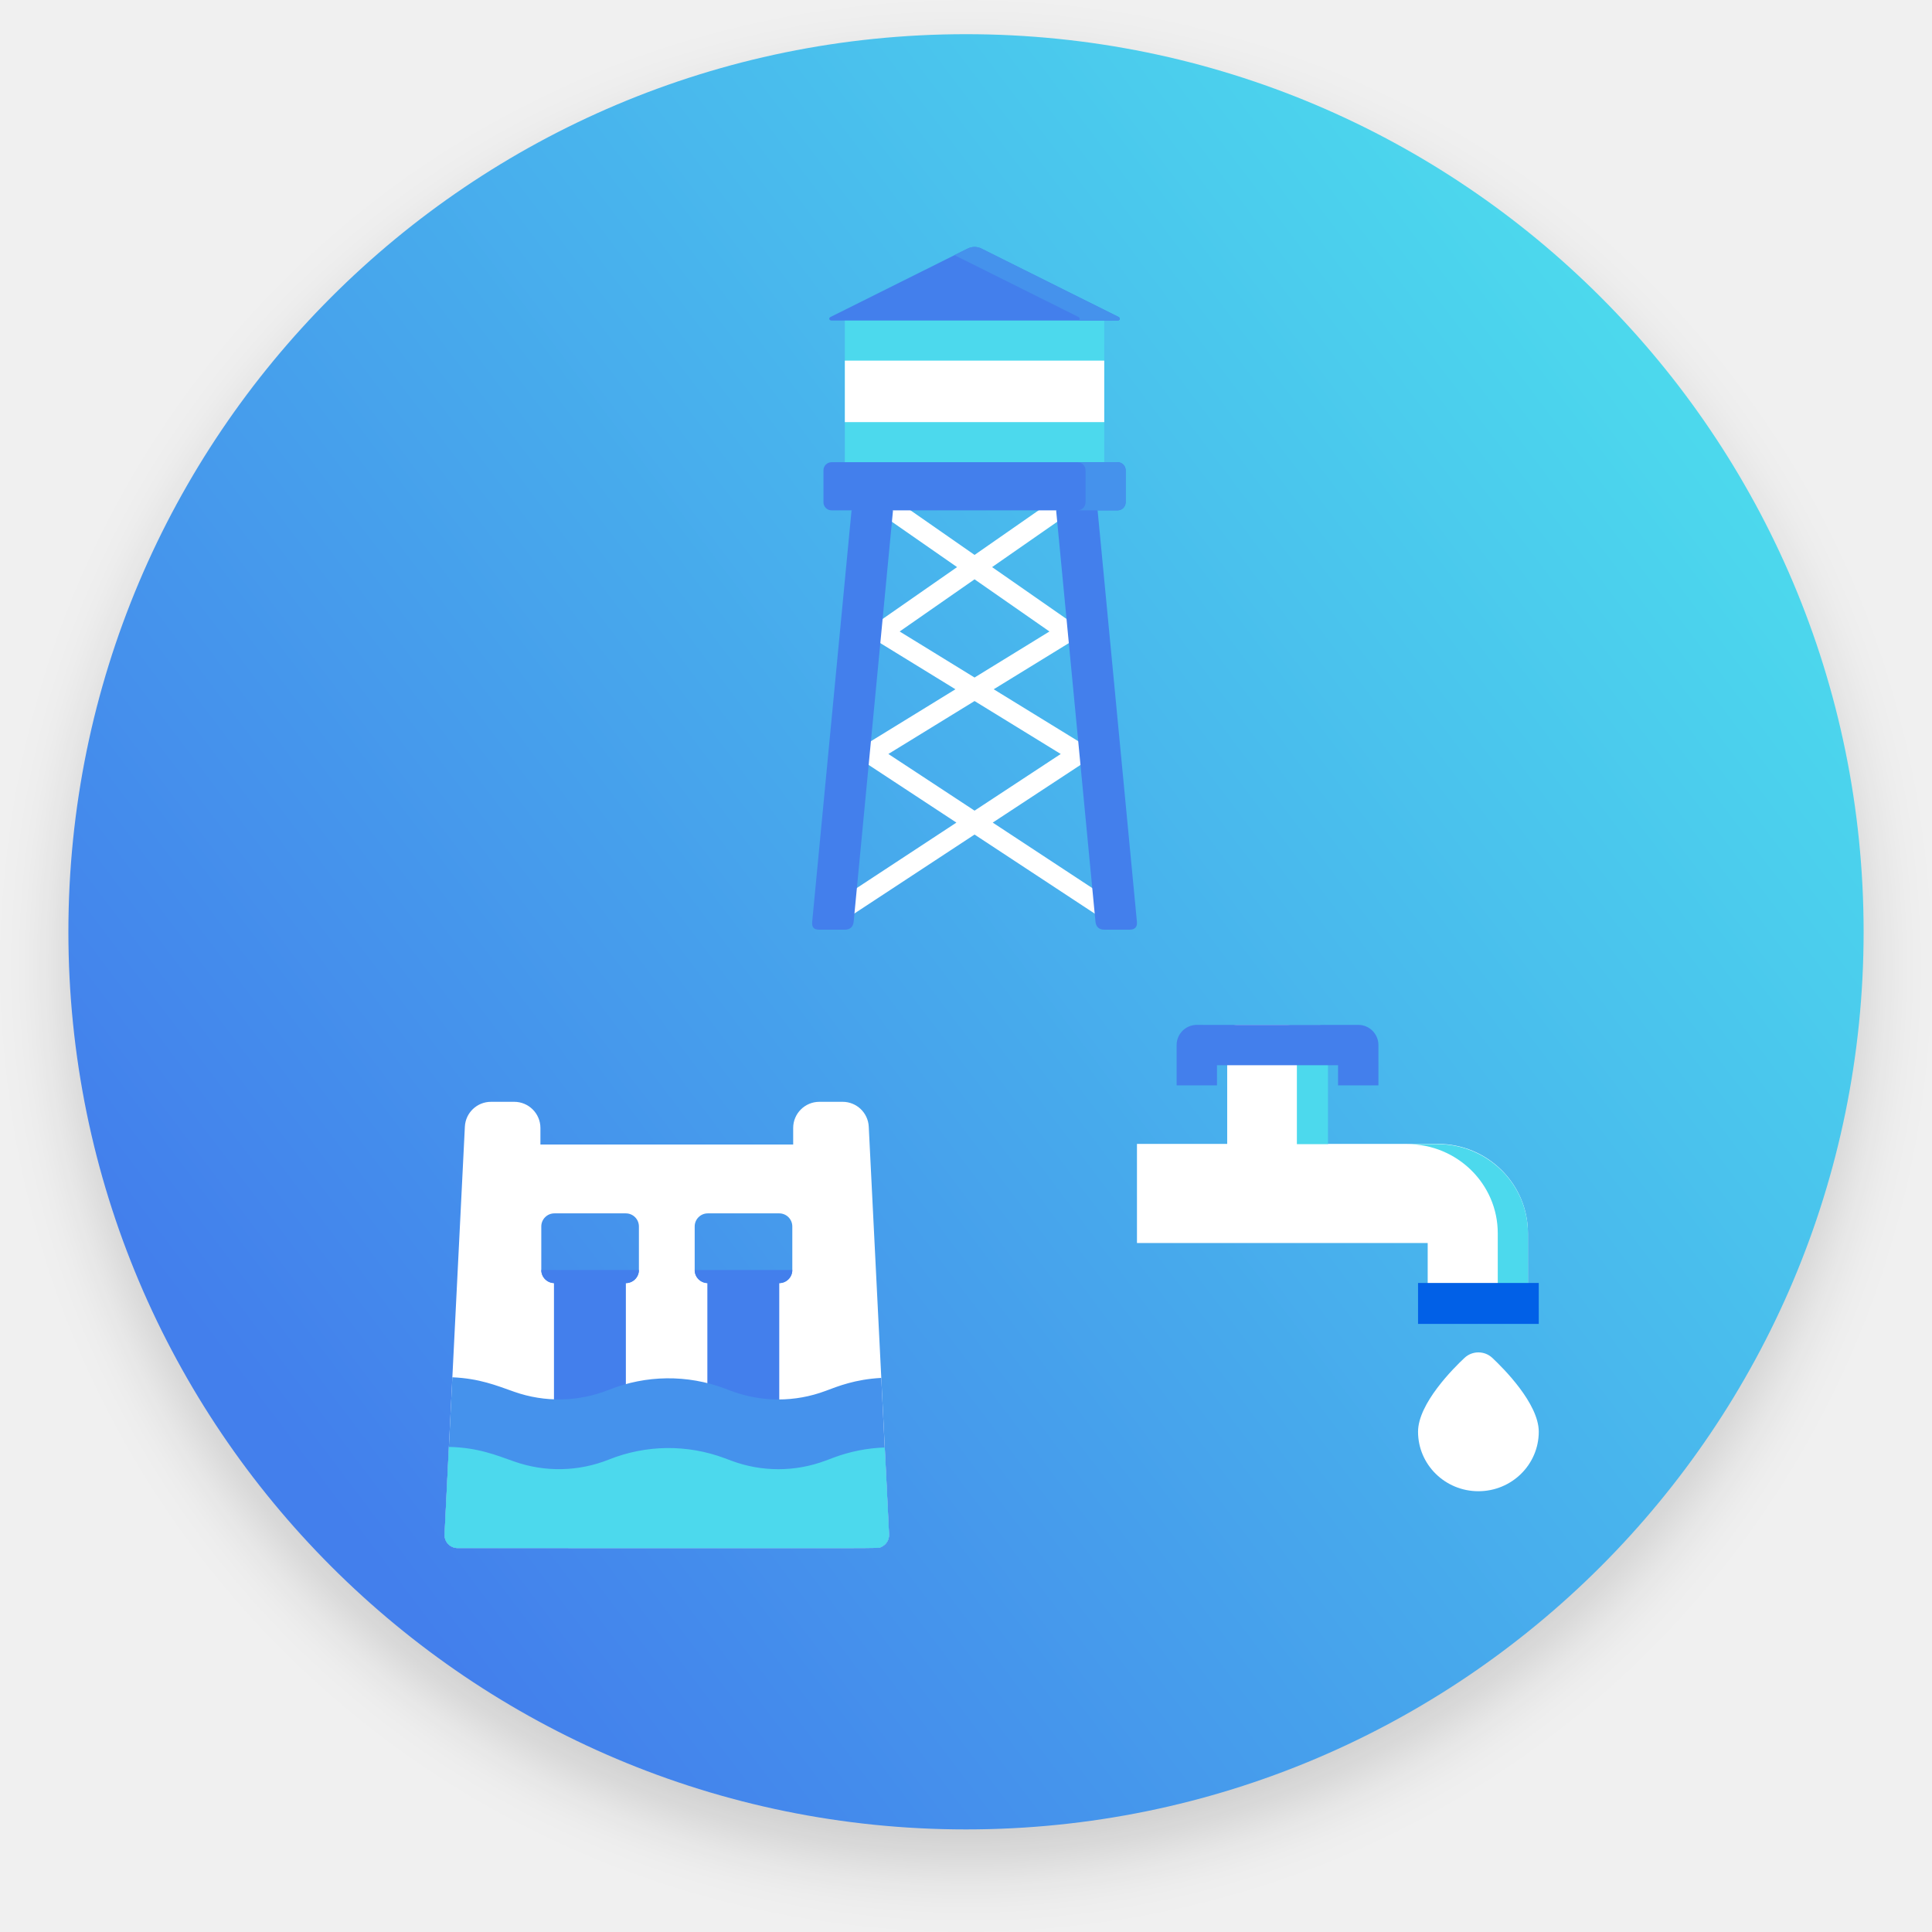
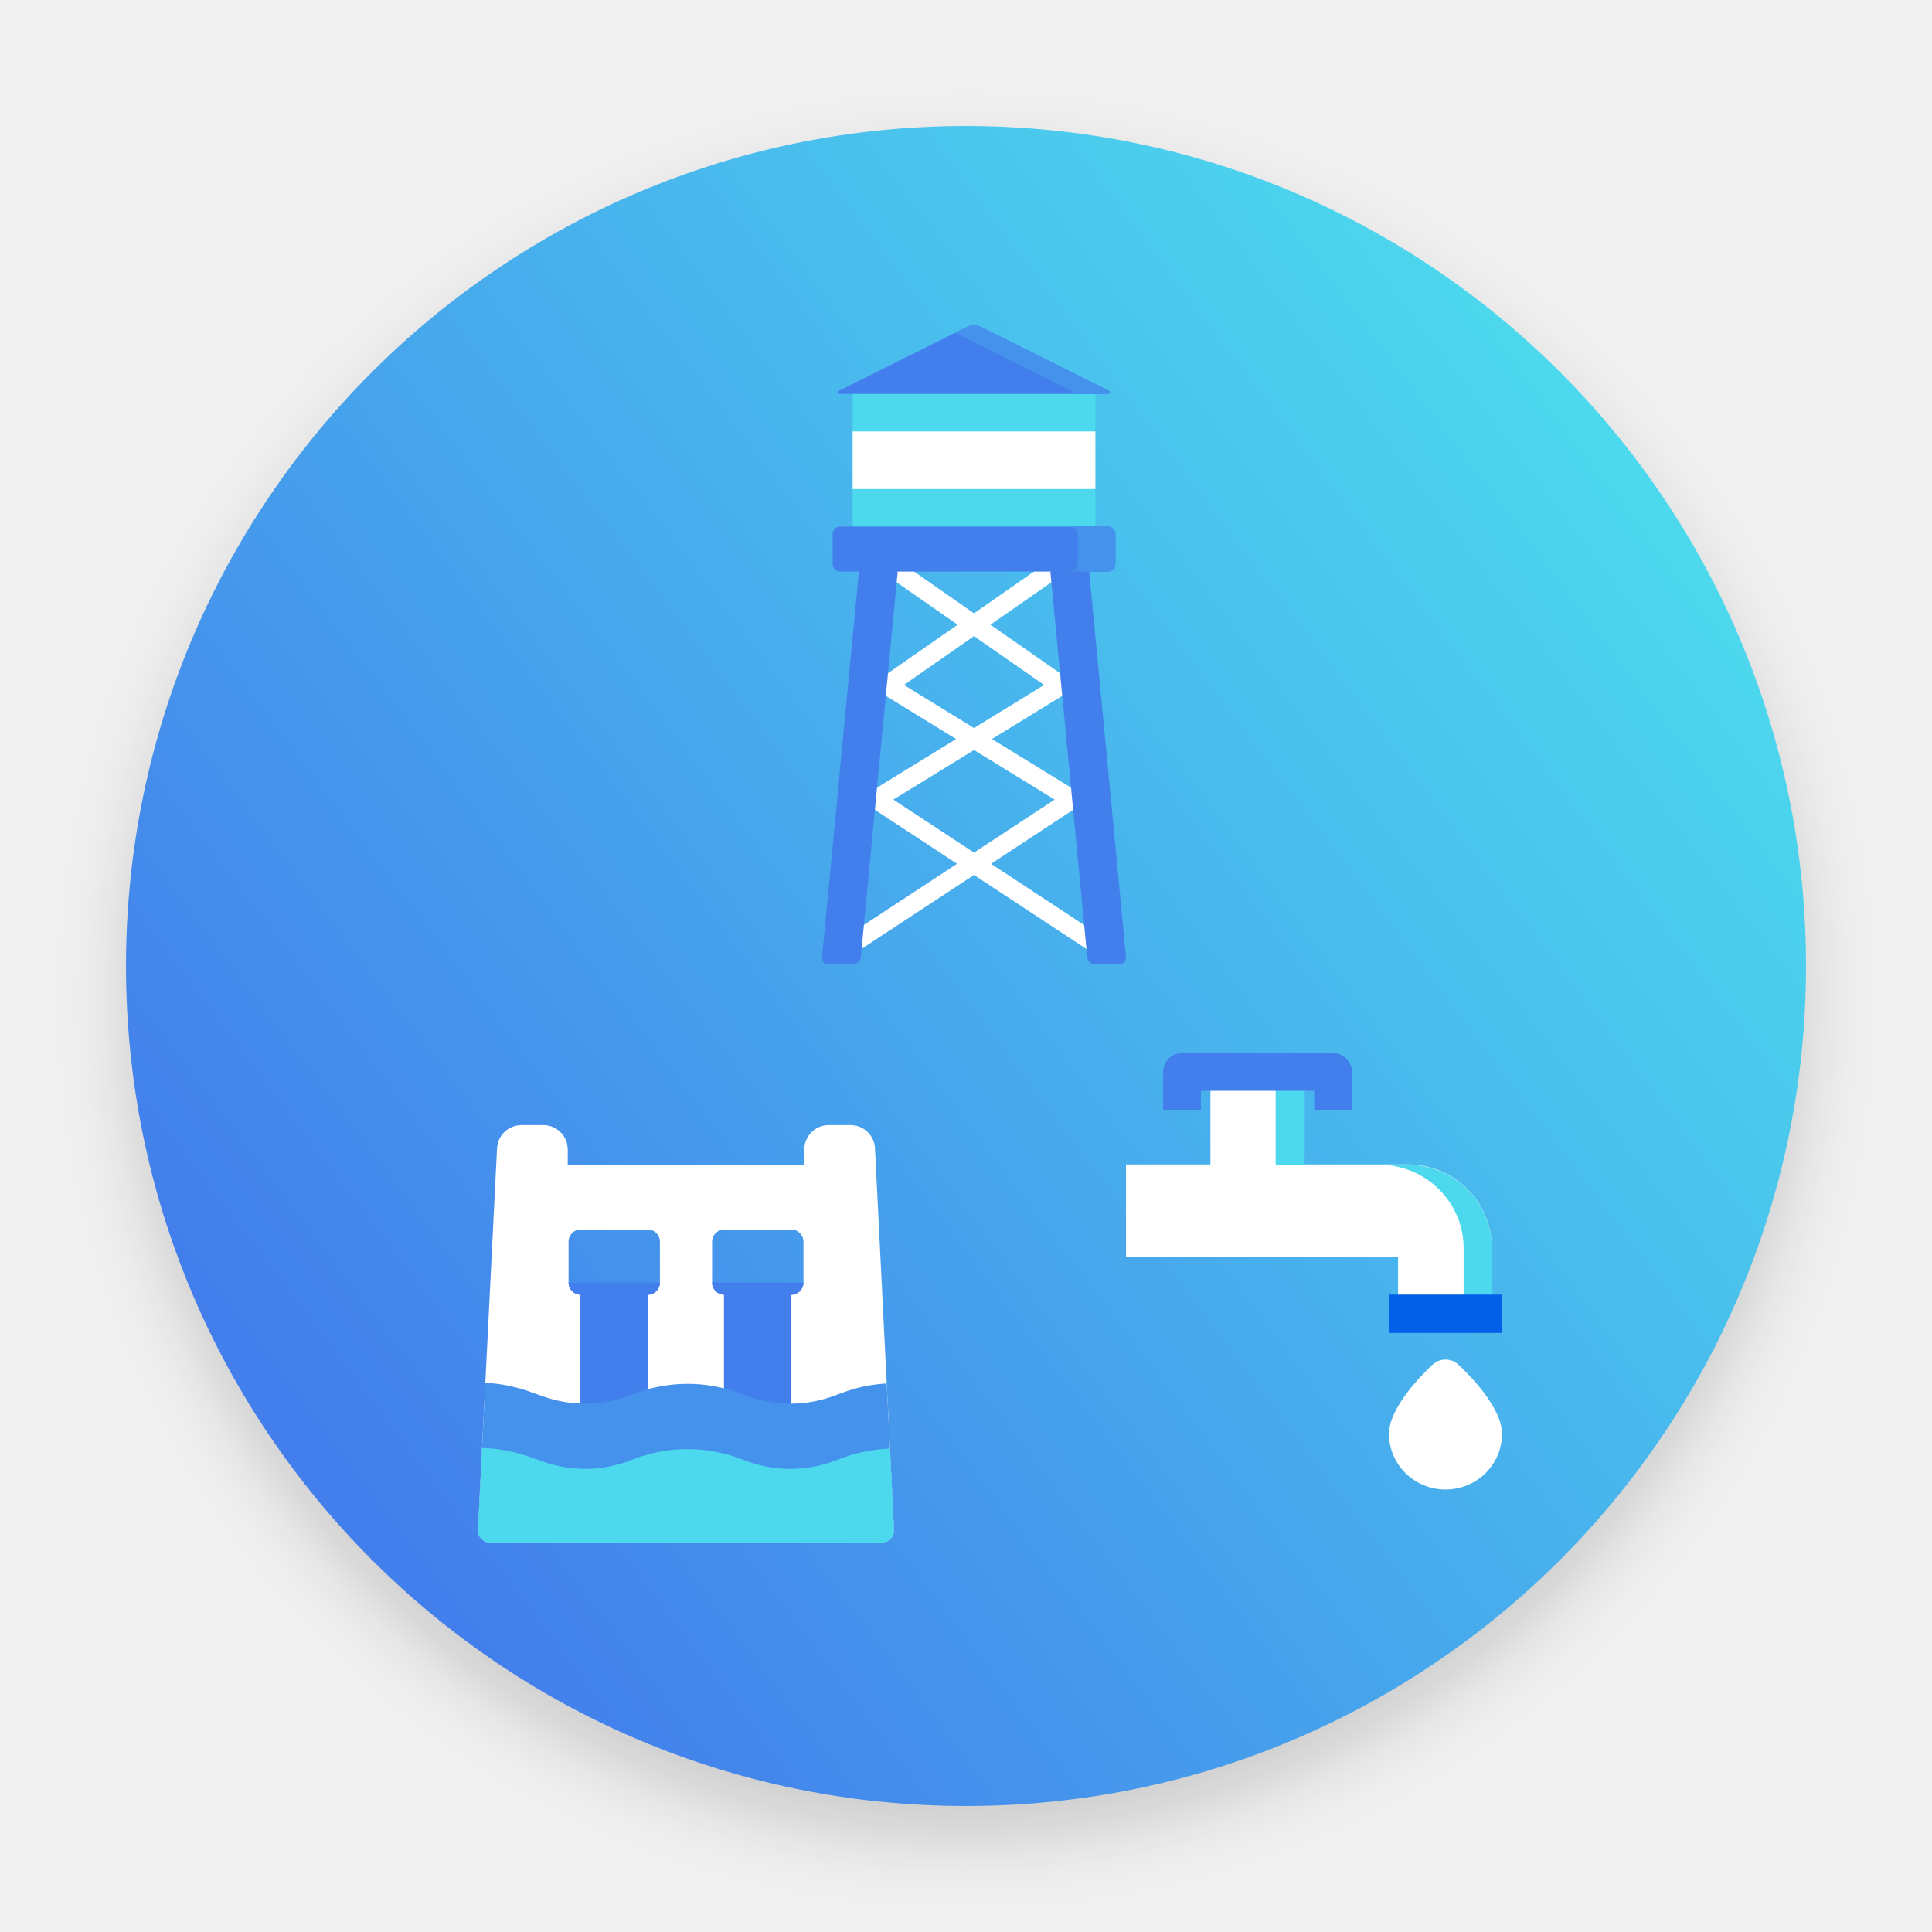
- <svg xmlns="http://www.w3.org/2000/svg" width="226" height="226" viewBox="0 0 226 226" fill="none">
+ <svg xmlns="http://www.w3.org/2000/svg" width="230" height="230" viewBox="0 0 230 230" fill="none">
  <g filter="url(#filter0_d)">
-     <circle cx="113" cy="109" r="105" fill="url(#paint0_linear)" />
+     <circle cx="115" cy="115" r="100" fill="url(#paint0_linear)" />
  </g>
-   <path d="M171.321 158.835C172.229 157.987 173.651 157.987 174.559 158.835C175.835 160.028 180 164.176 180 167.479C180 171.324 176.839 174.439 172.939 174.439C169.04 174.439 165.879 171.324 165.879 167.479C165.879 164.176 170.044 160.028 171.321 158.835Z" fill="white" />
-   <path d="M170.514 169.859C169.234 169.859 168.196 168.787 168.196 167.464C168.196 166.142 169.234 165.07 170.514 165.07C171.794 165.07 172.832 166.142 172.832 167.464C172.832 168.787 171.794 169.859 170.514 169.859Z" fill="white" />
-   <path d="M132.999 133.808H143.554V121.048C143.554 120.407 144.079 119.887 144.727 119.887H154.108C154.755 119.887 155.281 120.407 155.281 121.048V133.808H168.18C174.009 133.808 178.735 138.482 178.735 144.248V151.208C178.735 151.849 178.209 152.369 177.562 152.369H168.18C167.533 152.369 167.007 151.849 167.007 151.208V145.408H132.999V133.808Z" fill="white" />
-   <path d="M175.204 151.21V144.261C175.204 138.504 170.463 133.837 164.614 133.837H168.144C173.993 133.837 178.735 138.504 178.735 144.261V151.21C178.735 151.849 178.207 152.368 177.558 152.368H174.027C174.678 152.368 175.204 151.849 175.204 151.21Z" fill="#4CD9ED" />
-   <path d="M151.706 121.05C151.706 120.408 151.163 119.887 150.494 119.887H154.129C154.798 119.887 155.341 120.408 155.341 121.05V133.838H151.706V121.05Z" fill="#4CD9ED" />
-   <path d="M137.638 126.966H142.36V124.607H156.522V126.966H161.244V122.247C161.243 120.944 160.186 119.887 158.882 119.887H139.998C138.695 119.887 137.638 120.944 137.638 122.247V126.966Z" fill="#437FEC" />
-   <path d="M180 150.078H165.879V154.867H180V150.078Z" fill="#0160E7" />
-   <path d="M101.624 131.793C101.542 130.164 100.2 128.887 98.569 128.887H95.843C94.156 128.887 92.784 130.26 92.784 131.946V133.883H63.217V131.946C63.217 130.26 61.844 128.887 60.158 128.887H57.433C55.801 128.887 54.459 130.164 54.379 131.793C51.821 183.069 52.117 177.089 52.004 179.488C51.961 180.358 52.659 181.09 53.531 181.09C105.929 181.09 102.608 181.146 103.02 180.988C103.63 180.752 104.031 180.15 103.999 179.487C103.837 176.058 104.152 182.468 101.624 131.793ZM74.738 148.565C74.738 149.409 74.053 150.094 73.209 150.094H64.849C64.004 150.094 63.319 149.409 63.319 148.565V143.467C63.319 142.623 64.004 141.937 64.849 141.937H73.209C74.053 141.937 74.738 142.623 74.738 143.467V148.565ZM92.682 148.565C92.682 149.409 91.997 150.094 91.153 150.094H82.793C81.948 150.094 81.263 149.409 81.263 148.565V143.467C81.263 142.623 81.948 141.937 82.793 141.937H91.153C91.997 141.937 92.682 142.623 92.682 143.467V148.565Z" fill="white" />
-   <path d="M74.738 148.565C70.921 148.565 67.119 148.565 63.319 148.565C63.319 149.393 63.978 150.067 64.802 150.092V180.988H73.212V150.095C74.054 150.094 74.738 149.408 74.738 148.565Z" fill="#437FEC" />
-   <path d="M92.681 148.565C88.865 148.565 85.063 148.565 81.262 148.565C81.262 149.393 81.922 150.067 82.745 150.092V180.988H91.155V150.095C91.998 150.094 92.681 149.408 92.681 148.565Z" fill="#437FEC" />
-   <path d="M103.997 179.488C104.03 180.152 103.628 180.753 103.018 180.988C102.606 181.146 105.923 181.09 53.529 181.09C52.66 181.09 51.96 180.361 52.002 179.488C52.138 176.584 52 179.469 52.914 161.111C56.076 161.252 58.036 162.058 60.151 162.805C63.749 164.075 67.682 163.994 71.225 162.576C75.579 160.836 80.398 160.779 84.797 162.429L85.53 162.704C89.09 164.04 93.012 164.04 96.572 162.704C98.052 162.15 100.036 161.348 103.089 161.184C103.089 161.198 103.9 177.419 103.997 179.488Z" fill="#4592EC" />
-   <path d="M103.997 179.488C104.03 180.152 103.628 180.753 103.018 180.988C102.606 181.146 105.923 181.09 53.529 181.09C52.66 181.09 51.96 180.361 52.002 179.488C52.083 177.751 52.03 178.8 52.509 169.255C55.873 169.331 57.96 170.188 60.151 170.962C63.749 172.233 67.682 172.151 71.225 170.734C75.579 168.993 80.398 168.937 84.797 170.587L85.53 170.861C89.09 172.197 93.012 172.197 96.572 170.861L97.506 170.511C99.441 169.786 101.463 169.389 103.495 169.323C103.946 178.42 103.785 174.995 103.997 179.488Z" fill="#4CD9ED" />
-   <path d="M99.838 106.93C99.298 107.284 98.573 107.133 98.219 106.595C97.864 106.055 98.011 105.334 98.551 104.98L111.878 96.225L101.187 89.199C101.011 89.102 100.855 88.96 100.741 88.779C100.401 88.227 100.572 87.507 101.126 87.165L111.764 80.629L102.488 74.93C101.936 74.59 101.762 73.869 102.103 73.315C102.199 73.161 102.324 73.036 102.469 72.944L111.955 66.338L103.792 60.66C103.261 60.289 103.134 59.559 103.5 59.028C103.871 58.498 104.601 58.365 105.132 58.737L114.001 64.914L122.875 58.737C123.405 58.365 124.135 58.498 124.507 59.028C124.873 59.559 124.741 60.289 124.21 60.66L116.052 66.338L125.536 72.944C125.681 73.037 125.806 73.161 125.903 73.315C126.238 73.867 126.067 74.588 125.517 74.93L116.241 80.629L126.879 87.165C127.428 87.505 127.6 88.226 127.265 88.779C127.149 88.96 126.995 89.102 126.818 89.199L116.127 96.225L129.462 104.997C129.997 105.351 130.147 106.077 129.795 106.616C129.442 107.156 128.715 107.306 128.175 106.949L114 97.624L99.838 106.93ZM105.241 73.869L114 79.255L122.763 73.869L114 67.767L105.241 73.869ZM103.92 88.199L114.001 94.827L124.082 88.199L114.001 82.005L103.92 88.199Z" fill="white" />
-   <path fill-rule="evenodd" clip-rule="evenodd" d="M95.858 108.752C95.163 108.752 94.951 108.451 95.009 107.819L99.612 59.698L102.194 59.074L104.462 59.698L99.859 107.819C99.801 108.417 99.43 108.752 98.829 108.752H95.858Z" fill="#437FEC" />
-   <path fill-rule="evenodd" clip-rule="evenodd" d="M123.543 59.698L128.146 107.819C128.204 108.421 128.57 108.752 129.172 108.752H132.144C132.763 108.752 133.055 108.424 132.992 107.819L128.394 59.698L125.847 58.88L123.543 59.698Z" fill="#437FEC" />
-   <path fill-rule="evenodd" clip-rule="evenodd" d="M98.828 37.027H129.171V54.532H98.828V37.027Z" fill="#4CD9ED" />
-   <path fill-rule="evenodd" clip-rule="evenodd" d="M97.269 54.068H130.738C131.255 54.068 131.675 54.488 131.675 55.006V58.76C131.675 59.278 131.255 59.698 130.738 59.698H97.269C96.752 59.698 96.327 59.278 96.327 58.76V55.006C96.329 54.488 96.753 54.068 97.269 54.068Z" fill="#437FEC" />
-   <path fill-rule="evenodd" clip-rule="evenodd" d="M126.046 54.068H130.738C131.255 54.068 131.675 54.488 131.675 55.006V58.76C131.675 59.278 131.255 59.698 130.738 59.698H126.046C126.563 59.698 126.983 59.278 126.983 58.76V55.006C126.981 54.488 126.562 54.068 126.046 54.068Z" fill="#4592EC" />
-   <path fill-rule="evenodd" clip-rule="evenodd" d="M114.84 29.095L130.833 37.072C131.077 37.192 131.036 37.492 130.736 37.492H97.268C96.998 37.492 96.883 37.212 97.167 37.072L113.16 29.095C113.736 28.811 114.305 28.825 114.84 29.095Z" fill="#437FEC" />
-   <path fill-rule="evenodd" clip-rule="evenodd" d="M114.838 29.095L130.831 37.072C131.074 37.192 131.034 37.492 130.734 37.492H126.042C126.343 37.492 126.382 37.191 126.139 37.072L111.654 29.847L113.158 29.095C113.733 28.811 114.303 28.825 114.838 29.095Z" fill="#4592EC" />
-   <path fill-rule="evenodd" clip-rule="evenodd" d="M98.828 42.184H129.171V49.378H98.828V42.184Z" fill="white" />
+   <path d="M170.543 162.462C171.408 161.654 172.762 161.654 173.627 162.462C174.842 163.598 178.809 167.549 178.809 170.694C178.809 174.356 175.798 177.323 172.084 177.323C168.37 177.323 165.36 174.356 165.36 170.694C165.36 167.549 169.326 163.598 170.543 162.462Z" fill="white" />
+   <path d="M169.774 172.961C168.555 172.961 167.566 171.94 167.566 170.68C167.566 169.421 168.555 168.4 169.774 168.4C170.994 168.4 171.982 169.421 171.982 170.68C171.982 171.94 170.994 172.961 169.774 172.961Z" fill="white" />
+   <path d="M134.046 138.626H144.098V126.474C144.098 125.864 144.598 125.369 145.215 125.369H154.149C154.766 125.369 155.267 125.864 155.267 126.474V138.626H167.552C173.103 138.626 177.604 143.078 177.604 148.569V155.198C177.604 155.808 177.103 156.303 176.486 156.303H167.552C166.935 156.303 166.435 155.808 166.435 155.198V149.675H134.046V138.626Z" fill="white" />
+   <path d="M174.241 155.2V148.582C174.241 143.099 169.726 138.655 164.155 138.655H167.517C173.088 138.655 177.604 143.099 177.604 148.582V155.2C177.604 155.809 177.101 156.303 176.482 156.303H173.12C173.74 156.303 174.241 155.809 174.241 155.2Z" fill="#4CD9ED" />
+   <path d="M151.862 126.476C151.862 125.865 151.345 125.369 150.708 125.369H154.17C154.807 125.369 155.324 125.865 155.324 126.476V138.655H151.862V126.476Z" fill="#4CD9ED" />
+   <path d="M138.464 132.111H142.96V129.864H156.449V132.111H160.945V127.616C160.944 126.375 159.938 125.369 158.697 125.369H140.712C139.47 125.369 138.464 126.375 138.464 127.616V132.111Z" fill="#437FEC" />
+   <path d="M178.809 154.122H165.36V158.683H178.809V154.122Z" fill="#0160E7" />
+   <path d="M104.165 136.707C104.088 135.156 102.81 133.94 101.256 133.94H98.66C97.053 133.94 95.747 135.248 95.747 136.853V138.698H67.588V136.853C67.588 135.248 66.28 133.94 64.674 133.94H62.079C60.525 133.94 59.247 135.156 59.17 136.707C56.734 185.542 57.016 179.847 56.908 182.132C56.867 182.961 57.532 183.657 58.363 183.657C108.266 183.657 105.103 183.71 105.495 183.56C106.076 183.335 106.458 182.762 106.427 182.131C106.273 178.865 106.573 184.97 104.165 136.707ZM78.56 152.681C78.56 153.485 77.908 154.138 77.103 154.138H69.141C68.337 154.138 67.685 153.485 67.685 152.681V147.826C67.685 147.022 68.337 146.369 69.141 146.369H77.103C77.908 146.369 78.56 147.022 78.56 147.826V152.681ZM95.65 152.681C95.65 153.485 94.997 154.138 94.193 154.138H86.231C85.427 154.138 84.774 153.485 84.774 152.681V147.826C84.774 147.022 85.427 146.369 86.231 146.369H94.193C94.997 146.369 95.65 147.022 95.65 147.826V152.681Z" fill="white" />
+   <path d="M78.559 152.681C74.924 152.681 71.303 152.681 67.684 152.681C67.684 153.47 68.312 154.112 69.096 154.135V183.56H77.105V154.138C77.908 154.137 78.559 153.484 78.559 152.681Z" fill="#437FEC" />
+   <path d="M95.649 152.681C92.014 152.681 88.393 152.681 84.773 152.681C84.773 153.47 85.402 154.112 86.186 154.135V183.56H94.195V154.138C94.998 154.137 95.649 153.484 95.649 152.681Z" fill="#437FEC" />
+   <path d="M106.425 182.132C106.456 182.764 106.074 183.336 105.493 183.561C105.101 183.711 108.26 183.658 58.361 183.658C57.532 183.658 56.866 182.964 56.906 182.132C57.036 179.366 56.904 182.114 57.775 164.63C60.786 164.764 62.653 165.532 64.667 166.243C68.093 167.453 71.839 167.376 75.213 166.026C79.361 164.368 83.95 164.314 88.139 165.886L88.838 166.147C92.228 167.419 95.963 167.419 99.354 166.147C100.763 165.62 102.653 164.856 105.561 164.7C105.561 164.712 106.333 180.162 106.425 182.132Z" fill="#4592EC" />
+   <path d="M106.425 182.132C106.456 182.764 106.074 183.336 105.493 183.561C105.101 183.711 108.26 183.658 58.361 183.658C57.532 183.658 56.866 182.963 56.906 182.132C56.984 180.477 56.933 181.476 57.389 172.386C60.593 172.459 62.581 173.274 64.667 174.012C68.093 175.222 71.839 175.144 75.213 173.794C79.361 172.136 83.95 172.083 88.139 173.654L88.838 173.915C92.228 175.188 95.963 175.188 99.354 173.915L100.244 173.582C102.086 172.892 104.012 172.514 105.947 172.451C106.377 181.114 106.223 177.853 106.425 182.132Z" fill="#4CD9ED" />
+   <path d="M102.464 113.029C101.95 113.366 101.259 113.222 100.922 112.709C100.585 112.195 100.724 111.509 101.238 111.172L113.931 102.833L103.749 96.142C103.581 96.05 103.433 95.915 103.324 95.743C103 95.217 103.164 94.53 103.691 94.205L113.823 87.981L104.988 82.552C104.462 82.228 104.297 81.542 104.621 81.015C104.713 80.868 104.832 80.749 104.97 80.661L114.004 74.37L106.23 68.962C105.725 68.609 105.603 67.913 105.952 67.408C106.306 66.903 107.001 66.777 107.506 67.13L115.953 73.013L124.404 67.13C124.91 66.777 125.605 66.903 125.958 67.408C126.307 67.913 126.181 68.609 125.676 68.962L117.907 74.37L126.939 80.661C127.077 80.75 127.196 80.868 127.288 81.015C127.607 81.54 127.444 82.227 126.921 82.552L118.086 87.981L128.218 94.205C128.741 94.529 128.904 95.215 128.585 95.743C128.475 95.915 128.328 96.05 128.16 96.142L117.978 102.833L130.678 111.188C131.188 111.525 131.33 112.216 130.994 112.73C130.659 113.244 129.966 113.387 129.452 113.047L115.951 104.166L102.464 113.029ZM107.61 81.542L115.951 86.672L124.297 81.542L115.951 75.73L107.61 81.542ZM106.352 95.19L115.953 101.502L125.554 95.19L115.953 89.291L106.352 95.19Z" fill="white" />
+   <path fill-rule="evenodd" clip-rule="evenodd" d="M98.674 114.764C98.013 114.764 97.811 114.477 97.866 113.875L102.25 68.045L104.709 67.451L106.869 68.045L102.485 113.875C102.43 114.444 102.076 114.764 101.504 114.764H98.674Z" fill="#437FEC" />
+   <path fill-rule="evenodd" clip-rule="evenodd" d="M125.041 68.046L129.425 113.876C129.48 114.449 129.829 114.764 130.402 114.764H133.232C133.822 114.764 134.1 114.452 134.041 113.876L129.661 68.046L127.235 67.267L125.041 68.046Z" fill="#437FEC" />
+   <path fill-rule="evenodd" clip-rule="evenodd" d="M101.504 46.454H130.401V63.125H101.504V46.454Z" fill="#4CD9ED" />
+   <path fill-rule="evenodd" clip-rule="evenodd" d="M100.018 62.684H131.893C132.386 62.684 132.786 63.084 132.786 63.577V67.153C132.786 67.646 132.386 68.046 131.893 68.046H100.018C99.525 68.046 99.121 67.646 99.121 67.153V63.577C99.123 63.084 99.527 62.684 100.018 62.684Z" fill="#437FEC" />
+   <path fill-rule="evenodd" clip-rule="evenodd" d="M127.424 62.684H131.892C132.386 62.684 132.785 63.084 132.785 63.577V67.153C132.785 67.646 132.386 68.046 131.892 68.046H127.424C127.917 68.046 128.317 67.646 128.317 67.153V63.577C128.315 63.084 127.916 62.684 127.424 62.684Z" fill="#4592EC" />
+   <path fill-rule="evenodd" clip-rule="evenodd" d="M116.752 38.9L131.984 46.497C132.215 46.612 132.177 46.897 131.892 46.897H100.017C99.76 46.897 99.65 46.631 99.921 46.497L115.152 38.9C115.7 38.63 116.243 38.643 116.752 38.9Z" fill="#437FEC" />
+   <path fill-rule="evenodd" clip-rule="evenodd" d="M116.751 38.9L131.982 46.497C132.214 46.612 132.176 46.897 131.89 46.897H127.422C127.708 46.897 127.746 46.61 127.514 46.497L113.719 39.616L115.151 38.9C115.699 38.63 116.241 38.643 116.751 38.9Z" fill="#4592EC" />
+   <path fill-rule="evenodd" clip-rule="evenodd" d="M101.504 51.365H130.401V58.217H101.504V51.365Z" fill="white" />
  <defs>
-     <filter id="filter0_d" x="0" y="0" width="226" height="226" filterUnits="userSpaceOnUse" color-interpolation-filters="sRGB">
+     <filter id="filter0_d" x="7" y="11" width="216" height="216" filterUnits="userSpaceOnUse" color-interpolation-filters="sRGB">
      <feFlood flood-opacity="0" result="BackgroundImageFix" />
      <feColorMatrix in="SourceAlpha" type="matrix" values="0 0 0 0 0 0 0 0 0 0 0 0 0 0 0 0 0 0 127 0" />
      <feOffset dy="4" />
      <feGaussianBlur stdDeviation="4" />
      <feColorMatrix type="matrix" values="0 0 0 0 0 0 0 0 0 0 0 0 0 0 0 0 0 0 0.15 0" />
      <feBlend mode="normal" in2="BackgroundImageFix" result="effect1_dropShadow" />
      <feBlend mode="normal" in="SourceGraphic" in2="effect1_dropShadow" result="shape" />
    </filter>
-     <linearGradient id="paint0_linear" x1="198" y1="46" x2="34" y2="170" gradientUnits="userSpaceOnUse">
+     <linearGradient id="paint0_linear" x1="195.952" y1="55" x2="39.762" y2="173.095" gradientUnits="userSpaceOnUse">
      <stop stop-color="#4CD9ED" />
      <stop offset="1" stop-color="#437FEC" />
    </linearGradient>
  </defs>
</svg>
